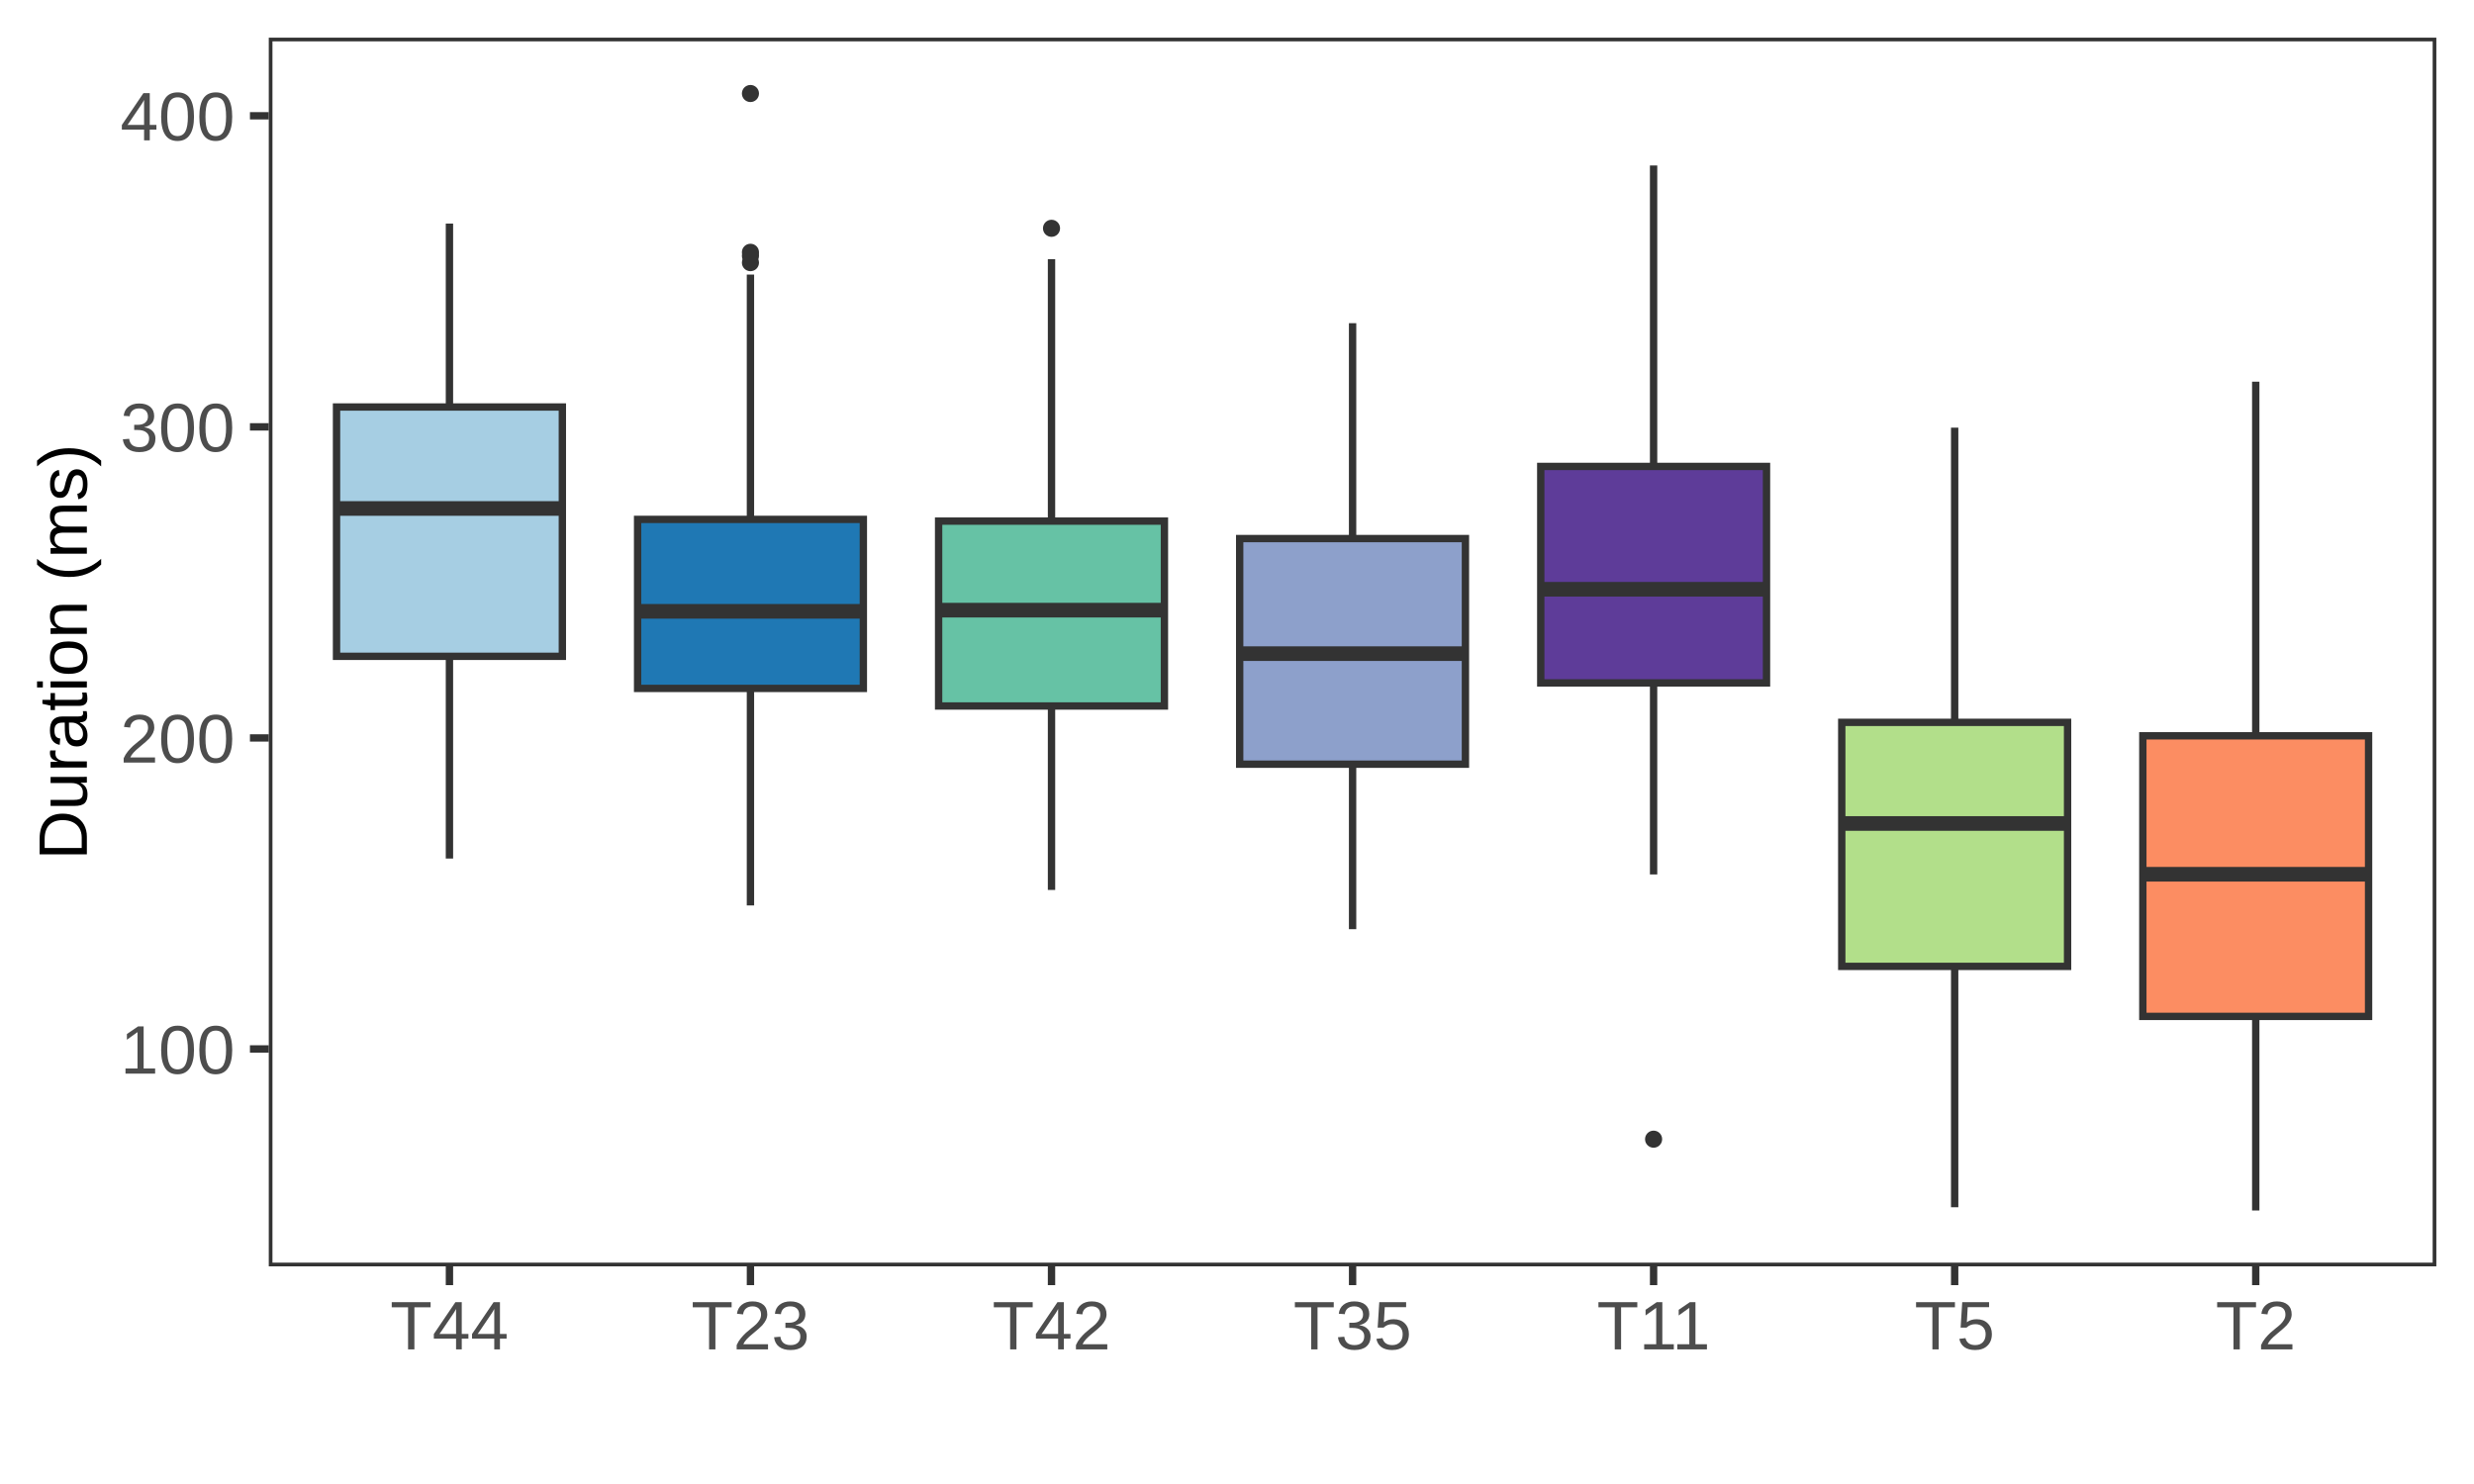
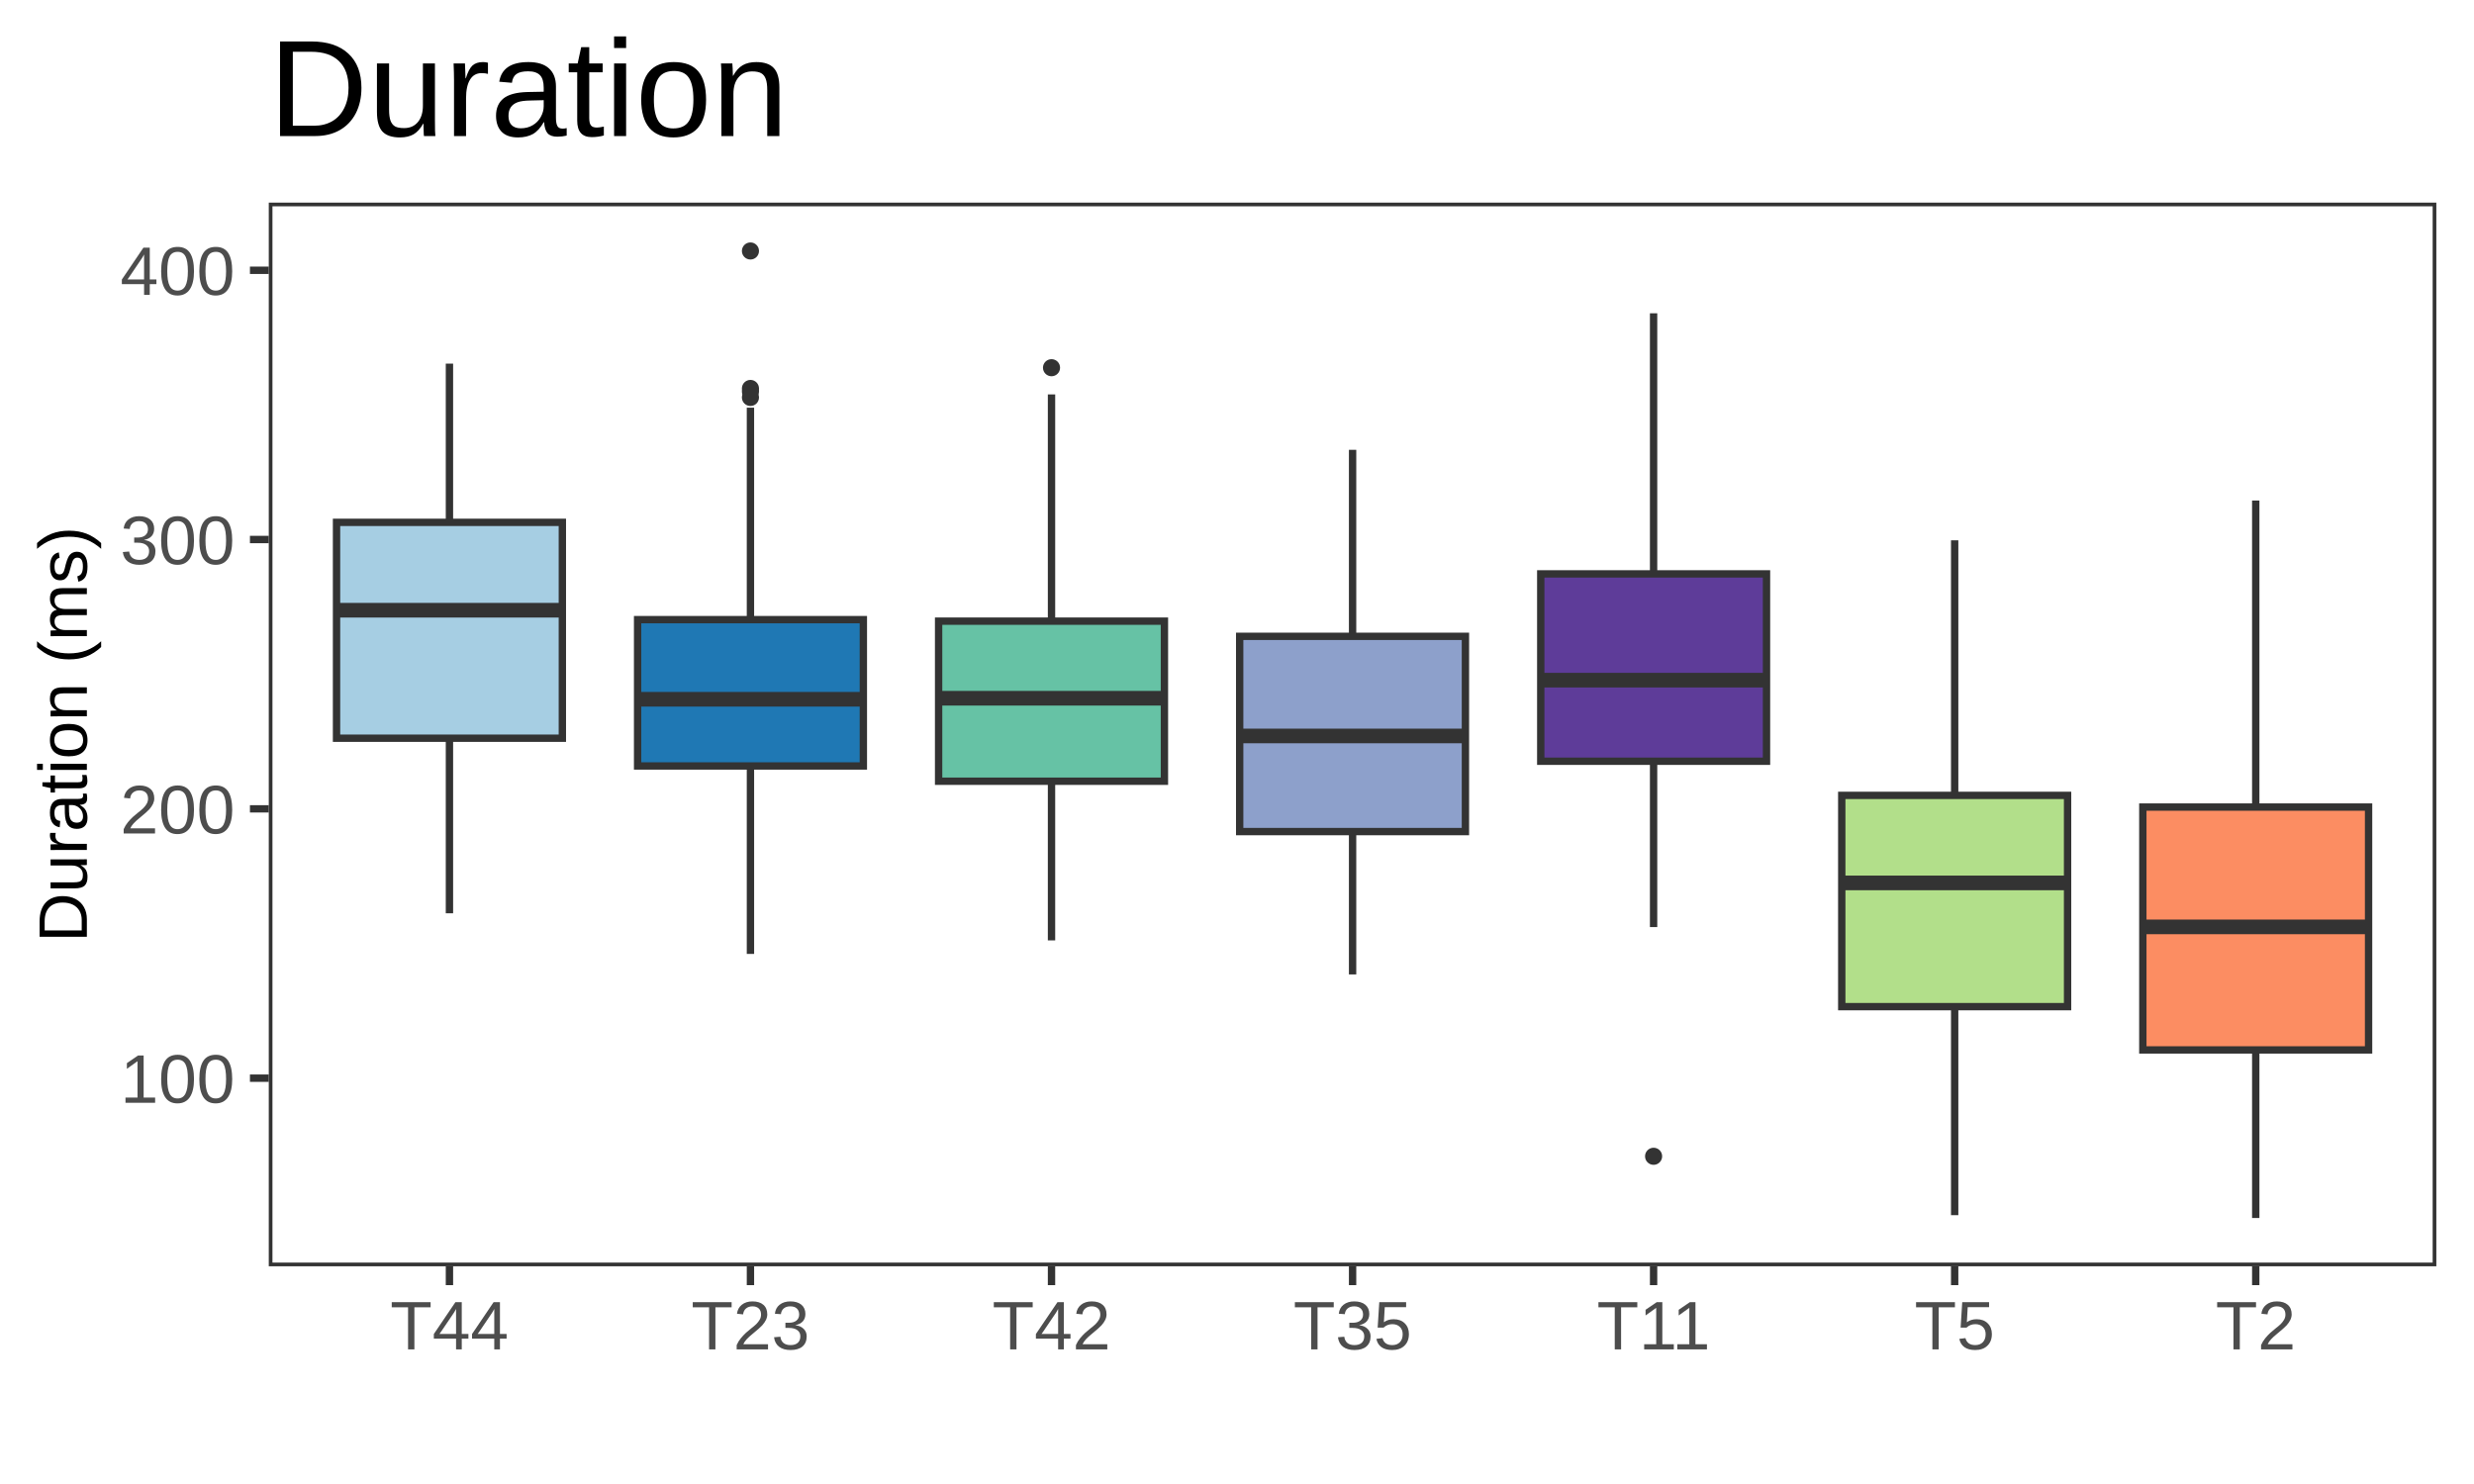
<svg xmlns="http://www.w3.org/2000/svg" class="svglite" width="360.00pt" height="216.00pt" viewBox="0 0 360.00 216.00">
  <defs>
    <style type="text/css">
    .svglite line, .svglite polyline, .svglite polygon, .svglite path, .svglite rect, .svglite circle {
      fill: none;
      stroke: #000000;
      stroke-linecap: round;
      stroke-linejoin: round;
      stroke-miterlimit: 10.00;
    }
  </style>
  </defs>
  <rect width="100%" height="100%" style="stroke: none; fill: none;" />
  <defs>
    <clipPath id="cpMC4wMHwzNjAuMDB8MC4wMHwyMTYuMDA=">
      <rect x="0.00" y="0.00" width="360.00" height="216.00" />
    </clipPath>
  </defs>
  <g clip-path="url(#cpMC4wMHwzNjAuMDB8MC4wMHwyMTYuMDA=)">
    <rect x="0" y="0.00" width="360.00" height="216.00" style="stroke-width: 1.07; stroke: #FFFFFF; fill: #FFFFFF;" />
  </g>
  <defs>
-     <clipPath id="cpMzkuMTF8MzU0LjUyfDUuNDh8MTg0LjMy">
-       <rect x="39.11" y="5.48" width="315.41" height="178.84" />
+     <clipPath id="cpMzkuMTF8MzU0LjUyfDI5LjQ5fDE4NC4zMg==">
+       <rect x="39.11" y="29.49" width="315.41" height="154.82" />
    </clipPath>
  </defs>
-   <g clip-path="url(#cpMzkuMTF8MzU0LjUyfDUuNDh8MTg0LjMy)">
-     <rect x="39.11" y="5.48" width="315.41" height="178.84" style="stroke-width: 1.07; stroke: none; fill: #FFFFFF;" />
-     <line x1="65.40" y1="59.24" x2="65.40" y2="32.54" style="stroke-width: 1.07; stroke: #333333; stroke-linecap: butt;" />
-     <line x1="65.40" y1="95.53" x2="65.40" y2="124.96" style="stroke-width: 1.07; stroke: #333333; stroke-linecap: butt;" />
-     <polygon points="48.97,59.24 48.97,95.53 81.83,95.53 81.83,59.24 48.97,59.24 " style="stroke-width: 1.07; stroke: #333333; stroke-linecap: butt; stroke-linejoin: miter; fill: #A6CEE3;" />
-     <line x1="48.97" y1="74.01" x2="81.83" y2="74.01" style="stroke-width: 2.13; stroke: #333333; stroke-linecap: butt; stroke-linejoin: miter;" />
-     <circle cx="109.20" cy="36.72" r="0.89" style="stroke-width: 0.71; stroke: #333333; fill: #333333;" />
-     <circle cx="109.20" cy="38.23" r="0.89" style="stroke-width: 0.71; stroke: #333333; fill: #333333;" />
-     <circle cx="109.20" cy="37.24" r="0.89" style="stroke-width: 0.71; stroke: #333333; fill: #333333;" />
-     <circle cx="109.20" cy="13.61" r="0.89" style="stroke-width: 0.71; stroke: #333333; fill: #333333;" />
-     <line x1="109.20" y1="75.60" x2="109.20" y2="39.96" style="stroke-width: 1.07; stroke: #333333; stroke-linecap: butt;" />
-     <line x1="109.20" y1="100.20" x2="109.20" y2="131.79" style="stroke-width: 1.07; stroke: #333333; stroke-linecap: butt;" />
-     <polygon points="92.78,75.60 92.78,100.20 125.63,100.20 125.63,75.60 92.78,75.60 " style="stroke-width: 1.07; stroke: #333333; stroke-linecap: butt; stroke-linejoin: miter; fill: #1F78B4;" />
-     <line x1="92.78" y1="88.98" x2="125.63" y2="88.98" style="stroke-width: 2.13; stroke: #333333; stroke-linecap: butt; stroke-linejoin: miter;" />
-     <circle cx="153.01" cy="33.23" r="0.89" style="stroke-width: 0.71; stroke: #333333; fill: #333333;" />
-     <line x1="153.01" y1="75.85" x2="153.01" y2="37.73" style="stroke-width: 1.07; stroke: #333333; stroke-linecap: butt;" />
-     <line x1="153.01" y1="102.76" x2="153.01" y2="129.53" style="stroke-width: 1.07; stroke: #333333; stroke-linecap: butt;" />
-     <polygon points="136.58,75.85 136.58,102.76 169.44,102.76 169.44,75.85 136.58,75.85 " style="stroke-width: 1.07; stroke: #333333; stroke-linecap: butt; stroke-linejoin: miter; fill: #66C2A5;" />
-     <line x1="136.58" y1="88.81" x2="169.44" y2="88.81" style="stroke-width: 2.13; stroke: #333333; stroke-linecap: butt; stroke-linejoin: miter;" />
-     <line x1="196.82" y1="78.39" x2="196.82" y2="47.04" style="stroke-width: 1.07; stroke: #333333; stroke-linecap: butt;" />
-     <line x1="196.82" y1="111.23" x2="196.82" y2="135.24" style="stroke-width: 1.07; stroke: #333333; stroke-linecap: butt;" />
-     <polygon points="180.39,78.39 180.39,111.23 213.24,111.23 213.24,78.39 180.39,78.39 " style="stroke-width: 1.07; stroke: #333333; stroke-linecap: butt; stroke-linejoin: miter; fill: #8DA0CB;" />
-     <line x1="180.39" y1="95.14" x2="213.24" y2="95.14" style="stroke-width: 2.13; stroke: #333333; stroke-linecap: butt; stroke-linejoin: miter;" />
-     <circle cx="240.62" cy="165.81" r="0.89" style="stroke-width: 0.71; stroke: #333333; fill: #333333;" />
-     <line x1="240.62" y1="67.89" x2="240.62" y2="24.09" style="stroke-width: 1.07; stroke: #333333; stroke-linecap: butt;" />
-     <line x1="240.62" y1="99.40" x2="240.62" y2="127.28" style="stroke-width: 1.07; stroke: #333333; stroke-linecap: butt;" />
-     <polygon points="224.20,67.89 224.20,99.40 257.05,99.40 257.05,67.89 224.20,67.89 " style="stroke-width: 1.07; stroke: #333333; stroke-linecap: butt; stroke-linejoin: miter; fill: #5E3C99;" />
-     <line x1="224.20" y1="85.77" x2="257.05" y2="85.77" style="stroke-width: 2.13; stroke: #333333; stroke-linecap: butt; stroke-linejoin: miter;" />
-     <line x1="284.43" y1="105.14" x2="284.43" y2="62.25" style="stroke-width: 1.07; stroke: #333333; stroke-linecap: butt;" />
-     <line x1="284.43" y1="140.66" x2="284.43" y2="175.72" style="stroke-width: 1.07; stroke: #333333; stroke-linecap: butt;" />
-     <polygon points="268.00,105.14 268.00,140.66 300.86,140.66 300.86,105.14 268.00,105.14 " style="stroke-width: 1.07; stroke: #333333; stroke-linecap: butt; stroke-linejoin: miter; fill: #B2DF8A;" />
-     <line x1="268.00" y1="119.86" x2="300.86" y2="119.86" style="stroke-width: 2.13; stroke: #333333; stroke-linecap: butt; stroke-linejoin: miter;" />
-     <line x1="328.24" y1="107.10" x2="328.24" y2="55.56" style="stroke-width: 1.07; stroke: #333333; stroke-linecap: butt;" />
-     <line x1="328.24" y1="147.94" x2="328.24" y2="176.19" style="stroke-width: 1.07; stroke: #333333; stroke-linecap: butt;" />
-     <polygon points="311.81,107.10 311.81,147.94 344.66,147.94 344.66,107.10 311.81,107.10 " style="stroke-width: 1.07; stroke: #333333; stroke-linecap: butt; stroke-linejoin: miter; fill: #FC8D62;" />
-     <line x1="311.81" y1="127.25" x2="344.66" y2="127.25" style="stroke-width: 2.13; stroke: #333333; stroke-linecap: butt; stroke-linejoin: miter;" />
-     <rect x="39.11" y="5.48" width="315.41" height="178.84" style="stroke-width: 1.07; stroke: #333333;" />
+   <g clip-path="url(#cpMzkuMTF8MzU0LjUyfDI5LjQ5fDE4NC4zMg==)">
+     <rect x="39.11" y="29.49" width="315.41" height="154.82" style="stroke-width: 1.07; stroke: none; fill: #FFFFFF;" />
+     <line x1="65.40" y1="76.03" x2="65.40" y2="52.92" style="stroke-width: 1.07; stroke: #333333; stroke-linecap: butt;" />
+     <line x1="65.40" y1="107.45" x2="65.40" y2="132.93" style="stroke-width: 1.07; stroke: #333333; stroke-linecap: butt;" />
+     <polygon points="48.97,76.03 48.97,107.45 81.83,107.45 81.83,76.03 48.97,76.03 " style="stroke-width: 1.07; stroke: #333333; stroke-linecap: butt; stroke-linejoin: miter; fill: #A6CEE3;" />
+     <line x1="48.97" y1="88.82" x2="81.83" y2="88.82" style="stroke-width: 2.13; stroke: #333333; stroke-linecap: butt; stroke-linejoin: miter;" />
+     <circle cx="109.20" cy="56.54" r="0.89" style="stroke-width: 0.71; stroke: #333333; fill: #333333;" />
+     <circle cx="109.20" cy="57.85" r="0.89" style="stroke-width: 0.71; stroke: #333333; fill: #333333;" />
+     <circle cx="109.20" cy="56.99" r="0.89" style="stroke-width: 0.71; stroke: #333333; fill: #333333;" />
+     <circle cx="109.20" cy="36.53" r="0.89" style="stroke-width: 0.71; stroke: #333333; fill: #333333;" />
+     <line x1="109.20" y1="90.19" x2="109.20" y2="59.34" style="stroke-width: 1.07; stroke: #333333; stroke-linecap: butt;" />
+     <line x1="109.20" y1="111.49" x2="109.20" y2="138.84" style="stroke-width: 1.07; stroke: #333333; stroke-linecap: butt;" />
+     <polygon points="92.78,90.19 92.78,111.49 125.63,111.49 125.63,90.19 92.78,90.19 " style="stroke-width: 1.07; stroke: #333333; stroke-linecap: butt; stroke-linejoin: miter; fill: #1F78B4;" />
+     <line x1="92.78" y1="101.78" x2="125.63" y2="101.78" style="stroke-width: 2.13; stroke: #333333; stroke-linecap: butt; stroke-linejoin: miter;" />
+     <circle cx="153.01" cy="53.52" r="0.89" style="stroke-width: 0.71; stroke: #333333; fill: #333333;" />
+     <line x1="153.01" y1="90.41" x2="153.01" y2="57.41" style="stroke-width: 1.07; stroke: #333333; stroke-linecap: butt;" />
+     <line x1="153.01" y1="113.71" x2="153.01" y2="136.88" style="stroke-width: 1.07; stroke: #333333; stroke-linecap: butt;" />
+     <polygon points="136.58,90.41 136.58,113.71 169.44,113.71 169.44,90.41 136.58,90.41 " style="stroke-width: 1.07; stroke: #333333; stroke-linecap: butt; stroke-linejoin: miter; fill: #66C2A5;" />
+     <line x1="136.58" y1="101.63" x2="169.44" y2="101.63" style="stroke-width: 2.13; stroke: #333333; stroke-linecap: butt; stroke-linejoin: miter;" />
+     <line x1="196.82" y1="92.62" x2="196.82" y2="65.47" style="stroke-width: 1.07; stroke: #333333; stroke-linecap: butt;" />
+     <line x1="196.82" y1="121.04" x2="196.82" y2="141.83" style="stroke-width: 1.07; stroke: #333333; stroke-linecap: butt;" />
+     <polygon points="180.39,92.62 180.39,121.04 213.24,121.04 213.24,92.62 180.39,92.62 " style="stroke-width: 1.07; stroke: #333333; stroke-linecap: butt; stroke-linejoin: miter; fill: #8DA0CB;" />
+     <line x1="180.39" y1="107.12" x2="213.24" y2="107.12" style="stroke-width: 2.13; stroke: #333333; stroke-linecap: butt; stroke-linejoin: miter;" />
+     <circle cx="240.62" cy="168.30" r="0.89" style="stroke-width: 0.71; stroke: #333333; fill: #333333;" />
+     <line x1="240.62" y1="83.53" x2="240.62" y2="45.60" style="stroke-width: 1.07; stroke: #333333; stroke-linecap: butt;" />
+     <line x1="240.62" y1="110.80" x2="240.62" y2="134.94" style="stroke-width: 1.07; stroke: #333333; stroke-linecap: butt;" />
+     <polygon points="224.20,83.53 224.20,110.80 257.05,110.80 257.05,83.53 224.20,83.53 " style="stroke-width: 1.07; stroke: #333333; stroke-linecap: butt; stroke-linejoin: miter; fill: #5E3C99;" />
+     <line x1="224.20" y1="99.00" x2="257.05" y2="99.00" style="stroke-width: 2.13; stroke: #333333; stroke-linecap: butt; stroke-linejoin: miter;" />
+     <line x1="284.43" y1="115.77" x2="284.43" y2="78.64" style="stroke-width: 1.07; stroke: #333333; stroke-linecap: butt;" />
+     <line x1="284.43" y1="146.52" x2="284.43" y2="176.87" style="stroke-width: 1.07; stroke: #333333; stroke-linecap: butt;" />
+     <polygon points="268.00,115.77 268.00,146.52 300.86,146.52 300.86,115.77 268.00,115.77 " style="stroke-width: 1.07; stroke: #333333; stroke-linecap: butt; stroke-linejoin: miter; fill: #B2DF8A;" />
+     <line x1="268.00" y1="128.51" x2="300.86" y2="128.51" style="stroke-width: 2.13; stroke: #333333; stroke-linecap: butt; stroke-linejoin: miter;" />
+     <line x1="328.24" y1="117.47" x2="328.24" y2="72.85" style="stroke-width: 1.07; stroke: #333333; stroke-linecap: butt;" />
+     <line x1="328.24" y1="152.82" x2="328.24" y2="177.28" style="stroke-width: 1.07; stroke: #333333; stroke-linecap: butt;" />
+     <polygon points="311.81,117.47 311.81,152.82 344.66,152.82 344.66,117.47 311.81,117.47 " style="stroke-width: 1.07; stroke: #333333; stroke-linecap: butt; stroke-linejoin: miter; fill: #FC8D62;" />
+     <line x1="311.81" y1="134.91" x2="344.66" y2="134.91" style="stroke-width: 2.13; stroke: #333333; stroke-linecap: butt; stroke-linejoin: miter;" />
+     <rect x="39.11" y="29.49" width="315.41" height="154.82" style="stroke-width: 1.07; stroke: #333333;" />
  </g>
  <g clip-path="url(#cpMC4wMHwzNjAuMDB8MC4wMHwyMTYuMDA=)">
-     <text x="34.18" y="156.27" text-anchor="end" style="font-size: 10.00px; fill: #4D4D4D; font-family: Arial;" textLength="16.70px" lengthAdjust="spacingAndGlyphs">100</text>
-     <text x="34.18" y="110.99" text-anchor="end" style="font-size: 10.00px; fill: #4D4D4D; font-family: Arial;" textLength="16.70px" lengthAdjust="spacingAndGlyphs">200</text>
-     <text x="34.18" y="65.71" text-anchor="end" style="font-size: 10.00px; fill: #4D4D4D; font-family: Arial;" textLength="16.70px" lengthAdjust="spacingAndGlyphs">300</text>
-     <text x="34.18" y="20.43" text-anchor="end" style="font-size: 10.00px; fill: #4D4D4D; font-family: Arial;" textLength="16.70px" lengthAdjust="spacingAndGlyphs">400</text>
-     <polyline points="36.37,152.68 39.11,152.68 " style="stroke-width: 1.07; stroke: #333333; stroke-linecap: butt;" />
-     <polyline points="36.37,107.41 39.11,107.41 " style="stroke-width: 1.07; stroke: #333333; stroke-linecap: butt;" />
-     <polyline points="36.37,62.13 39.11,62.13 " style="stroke-width: 1.07; stroke: #333333; stroke-linecap: butt;" />
-     <polyline points="36.37,16.85 39.11,16.85 " style="stroke-width: 1.07; stroke: #333333; stroke-linecap: butt;" />
+     <text x="34.18" y="160.51" text-anchor="end" style="font-size: 10.00px; fill: #4D4D4D; font-family: Arial;" textLength="16.70px" lengthAdjust="spacingAndGlyphs">100</text>
+     <text x="34.18" y="121.31" text-anchor="end" style="font-size: 10.00px; fill: #4D4D4D; font-family: Arial;" textLength="16.70px" lengthAdjust="spacingAndGlyphs">200</text>
+     <text x="34.18" y="82.12" text-anchor="end" style="font-size: 10.00px; fill: #4D4D4D; font-family: Arial;" textLength="16.70px" lengthAdjust="spacingAndGlyphs">300</text>
+     <text x="34.18" y="42.92" text-anchor="end" style="font-size: 10.00px; fill: #4D4D4D; font-family: Arial;" textLength="16.70px" lengthAdjust="spacingAndGlyphs">400</text>
+     <polyline points="36.37,156.93 39.11,156.93 " style="stroke-width: 1.07; stroke: #333333; stroke-linecap: butt;" />
+     <polyline points="36.37,117.73 39.11,117.73 " style="stroke-width: 1.07; stroke: #333333; stroke-linecap: butt;" />
+     <polyline points="36.37,78.53 39.11,78.53 " style="stroke-width: 1.07; stroke: #333333; stroke-linecap: butt;" />
+     <polyline points="36.37,39.34 39.11,39.34 " style="stroke-width: 1.07; stroke: #333333; stroke-linecap: butt;" />
    <polyline points="65.40,187.06 65.40,184.32 " style="stroke-width: 1.07; stroke: #333333; stroke-linecap: butt;" />
    <polyline points="109.20,187.06 109.20,184.32 " style="stroke-width: 1.07; stroke: #333333; stroke-linecap: butt;" />
    <polyline points="153.01,187.06 153.01,184.32 " style="stroke-width: 1.07; stroke: #333333; stroke-linecap: butt;" />
    <polyline points="196.82,187.06 196.82,184.32 " style="stroke-width: 1.07; stroke: #333333; stroke-linecap: butt;" />
    <polyline points="240.62,187.06 240.62,184.32 " style="stroke-width: 1.07; stroke: #333333; stroke-linecap: butt;" />
    <polyline points="284.43,187.06 284.43,184.32 " style="stroke-width: 1.07; stroke: #333333; stroke-linecap: butt;" />
    <polyline points="328.24,187.06 328.24,184.32 " style="stroke-width: 1.07; stroke: #333333; stroke-linecap: butt;" />
    <text x="65.40" y="196.41" text-anchor="middle" style="font-size: 10.00px; fill: #4D4D4D; font-family: Arial;" textLength="17.24px" lengthAdjust="spacingAndGlyphs">T44</text>
    <text x="109.20" y="196.41" text-anchor="middle" style="font-size: 10.00px; fill: #4D4D4D; font-family: Arial;" textLength="17.24px" lengthAdjust="spacingAndGlyphs">T23</text>
    <text x="153.01" y="196.41" text-anchor="middle" style="font-size: 10.00px; fill: #4D4D4D; font-family: Arial;" textLength="17.24px" lengthAdjust="spacingAndGlyphs">T42</text>
    <text x="196.82" y="196.41" text-anchor="middle" style="font-size: 10.00px; fill: #4D4D4D; font-family: Arial;" textLength="17.24px" lengthAdjust="spacingAndGlyphs">T35</text>
    <text x="240.62" y="196.41" text-anchor="middle" style="font-size: 10.00px; fill: #4D4D4D; font-family: Arial;" textLength="16.50px" lengthAdjust="spacingAndGlyphs">T11</text>
    <text x="284.43" y="196.41" text-anchor="middle" style="font-size: 10.00px; fill: #4D4D4D; font-family: Arial;" textLength="11.67px" lengthAdjust="spacingAndGlyphs">T5</text>
    <text x="328.24" y="196.41" text-anchor="middle" style="font-size: 10.00px; fill: #4D4D4D; font-family: Arial;" textLength="11.67px" lengthAdjust="spacingAndGlyphs">T2</text>
-     <text transform="translate(12.64,94.90) rotate(-90)" text-anchor="middle" style="font-size: 10.00px; font-family: Arial;" textLength="60.60px" lengthAdjust="spacingAndGlyphs">Duration (ms)</text>
+     <text transform="translate(12.64,106.90) rotate(-90)" text-anchor="middle" style="font-size: 10.00px; font-family: Arial;" textLength="60.60px" lengthAdjust="spacingAndGlyphs">Duration (ms)</text>
+     <text x="39.11" y="19.80" style="font-size: 20.00px; font-family: Arial;" textLength="75.60px" lengthAdjust="spacingAndGlyphs">Duration</text>
  </g>
</svg>
